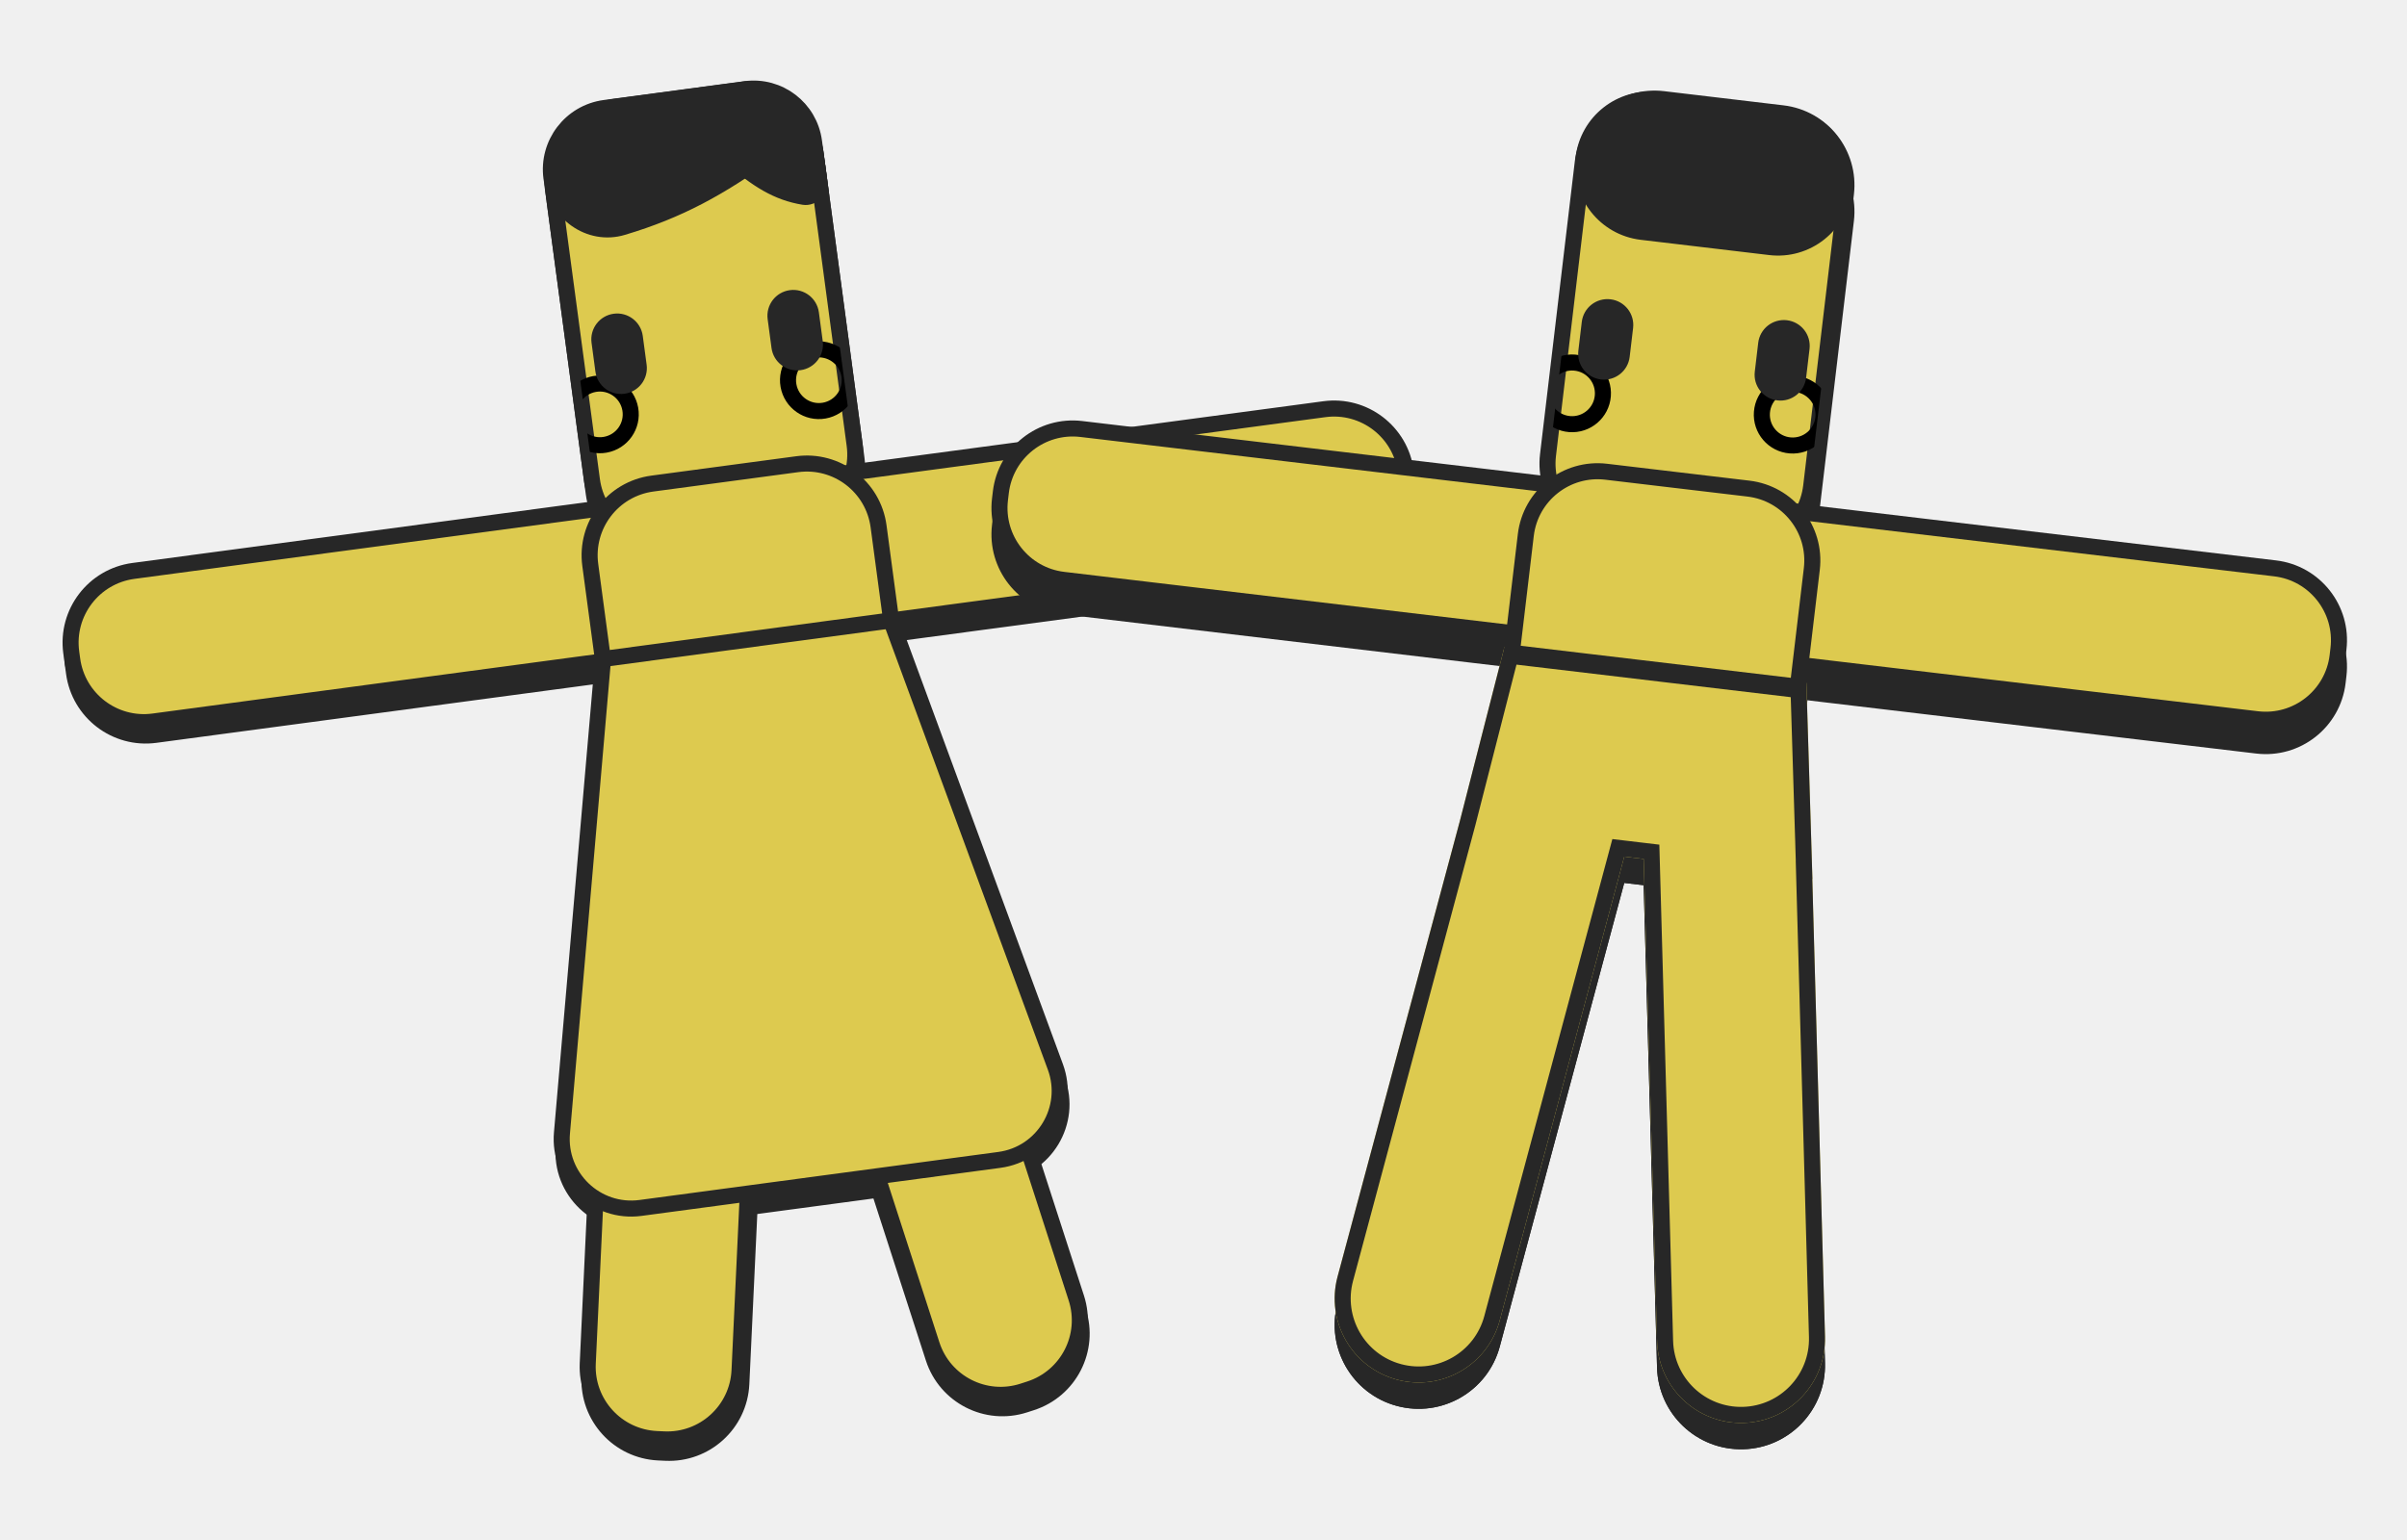
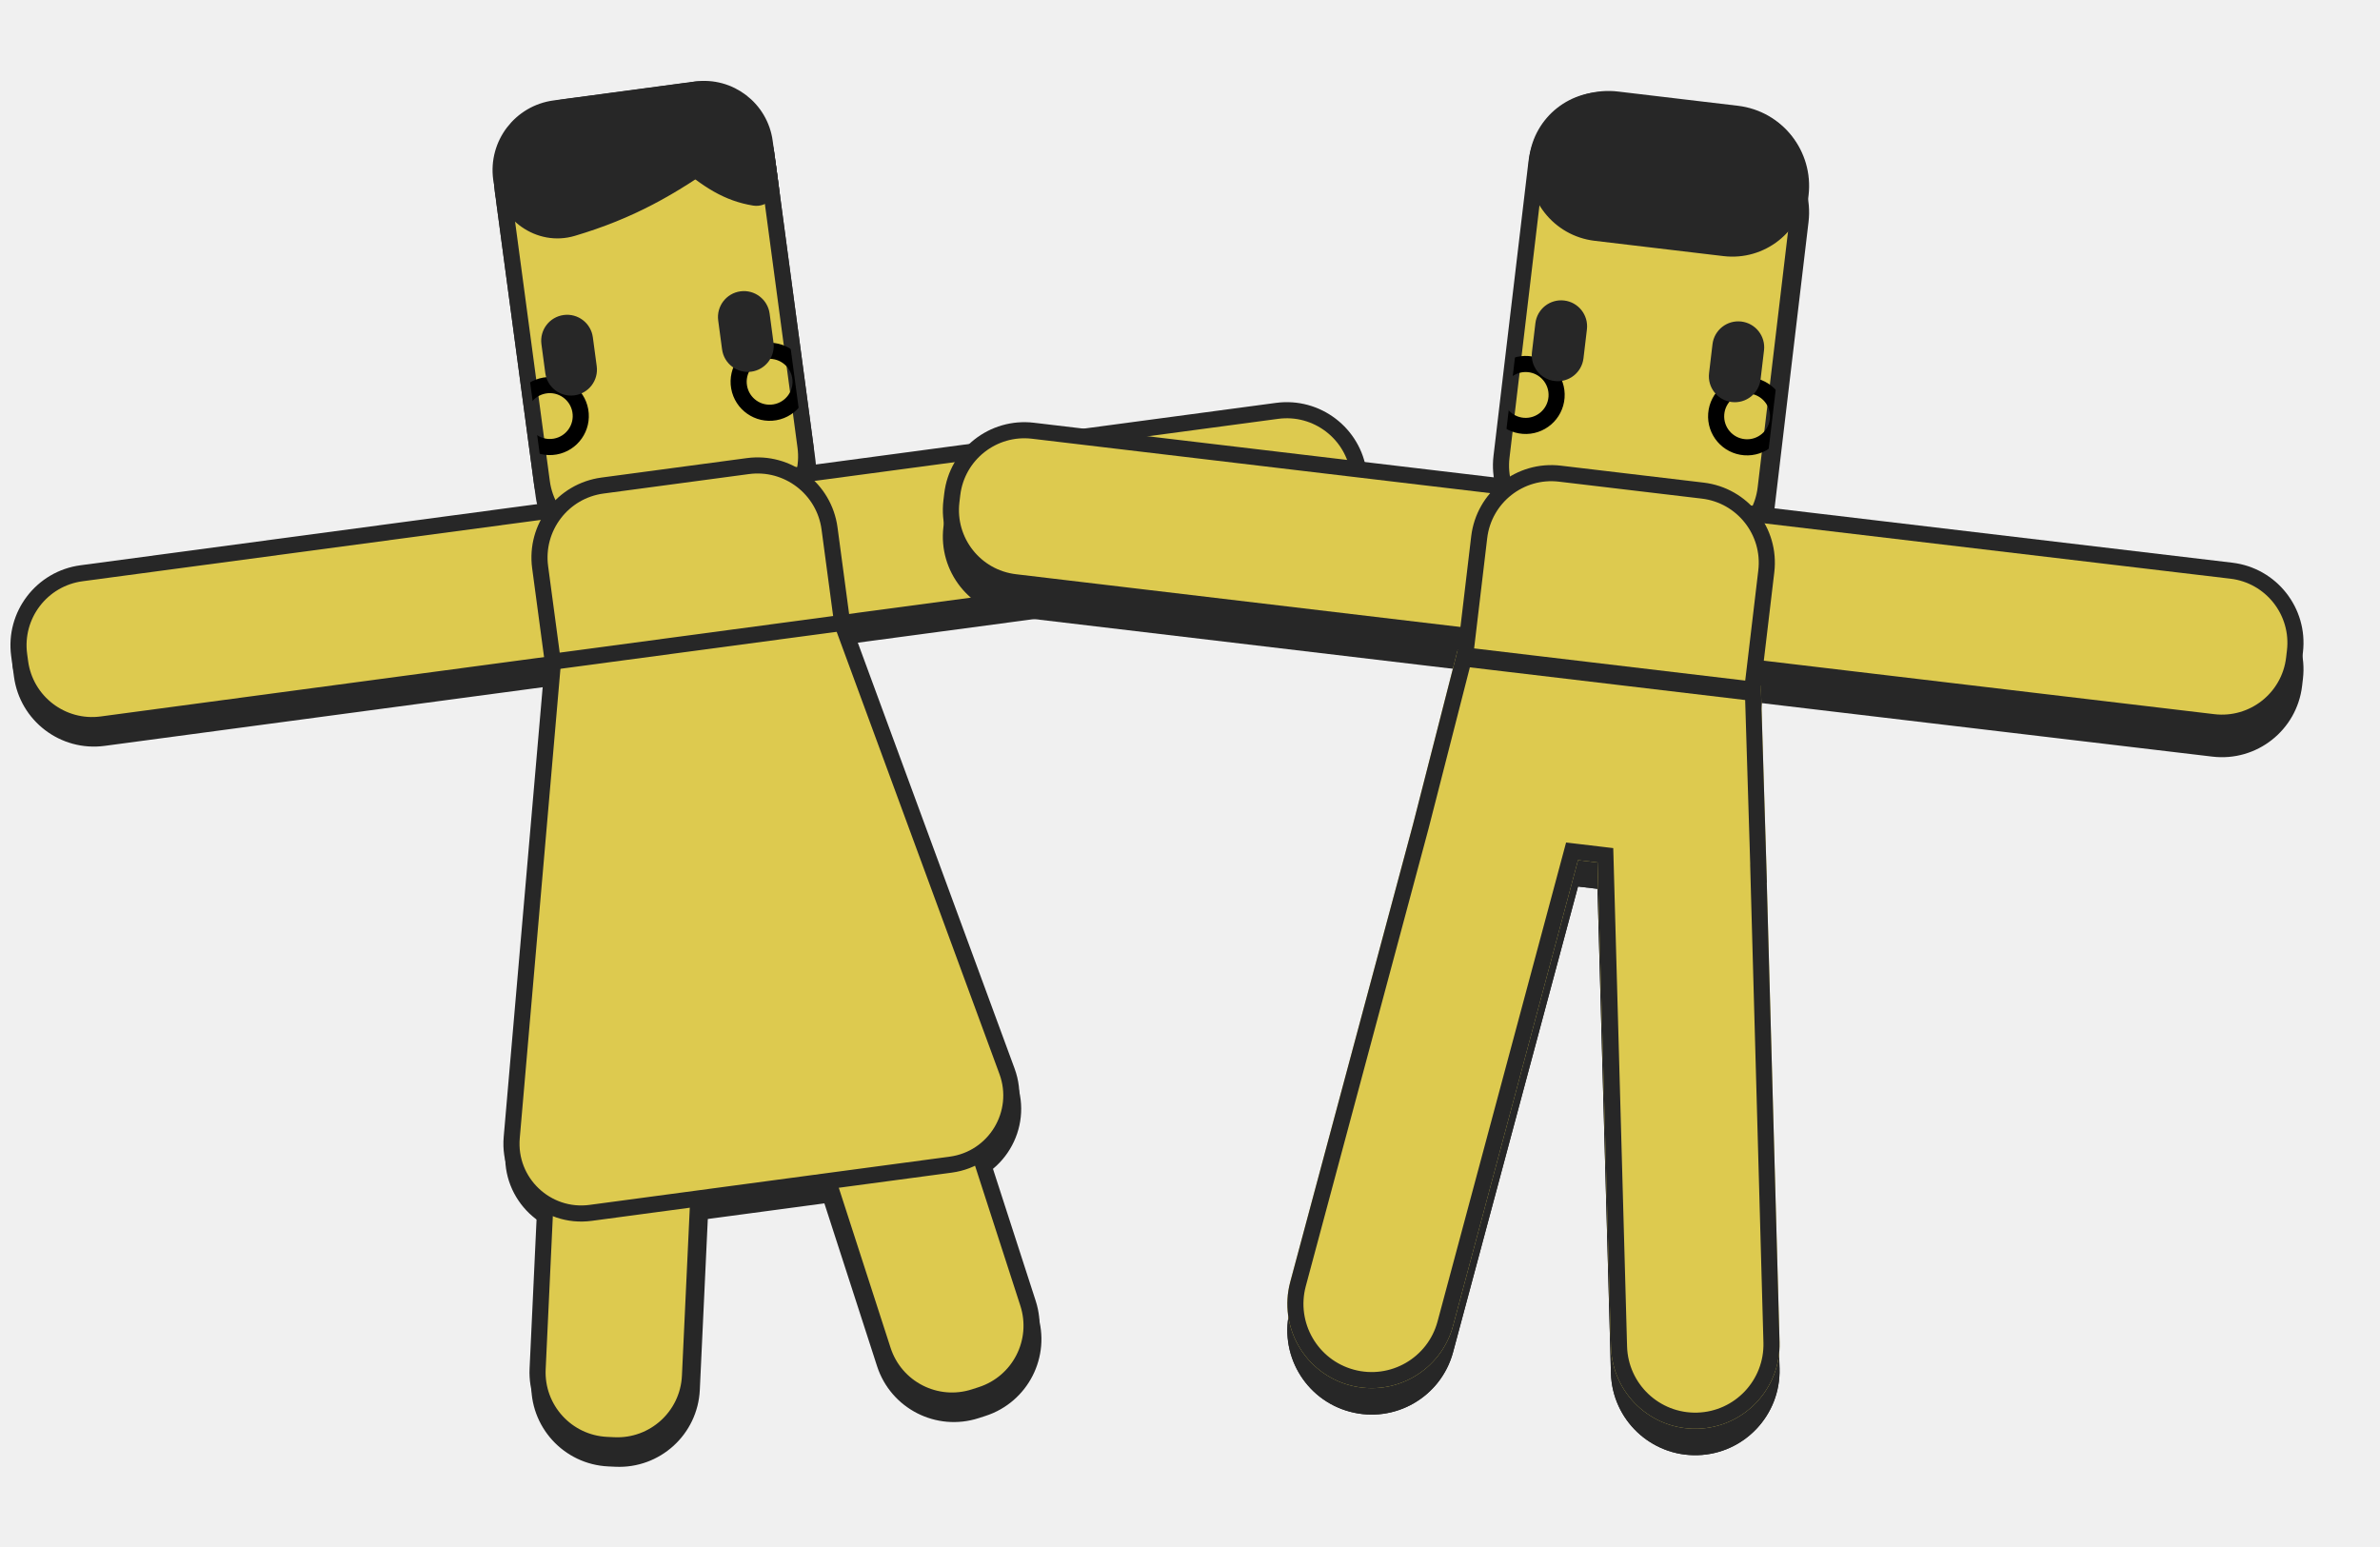
- <svg xmlns="http://www.w3.org/2000/svg" width="150" height="96" viewBox="0 0 150 96" fill="none">
+ <svg xmlns="http://www.w3.org/2000/svg" width="147.76" height="96" viewBox="3.25 0 147.76 96" fill="none">
  <g id="Group 196">
    <g id="Group 194">
      <rect id="Rectangle 142" x="33.967" y="8.089" width="16.516" height="27.388" rx="4.511" transform="rotate(-7.62709 33.9672 8.08937)" fill="#272727" stroke="#272727" />
      <g id="Mask group">
        <mask id="mask0_96_142" style="mask-type:alpha" maskUnits="userSpaceOnUse" x="34" y="7" width="20" height="28">
          <rect id="Rectangle 153" x="34.13" y="8.548" width="16.311" height="26.435" rx="5.011" transform="rotate(-7.62709 34.1304 8.54785)" fill="#272727" />
        </mask>
        <g mask="url(#mask0_96_142)">
          <g id="blush">
            <circle id="blush-L" cx="37.497" cy="26.666" r="2.423" transform="rotate(-9.98453 37.4967 26.6663)" fill="#272727" />
            <circle id="blush-R" cx="51.144" cy="24.538" r="2.423" transform="rotate(-9.98453 51.1437 24.5384)" fill="#272727" />
          </g>
        </g>
      </g>
      <rect id="Rectangle 149" x="37.324" y="21.034" width="2.221" height="4.033" rx="1.111" transform="rotate(-7.62709 37.3241 21.0337)" fill="#272727" stroke="#272727" />
      <rect id="Rectangle 150" x="48.299" y="19.564" width="2.221" height="4.033" rx="1.111" transform="rotate(-7.62709 48.2992 19.564)" fill="#272727" stroke="#272727" />
      <path id="Rectangle 144" d="M82.647 26.341C85.117 26.01 87.387 27.744 87.718 30.213L87.777 30.656C88.108 33.126 86.374 35.396 83.904 35.727L53.448 39.805L52.191 30.419L82.647 26.341Z" fill="#272727" stroke="#272727" />
      <rect id="Rectangle 147" x="47.634" y="55.572" width="35.24" height="9.469" rx="4.511" transform="rotate(92.6783 47.6339 55.5718)" fill="#272727" stroke="#272727" />
      <rect id="Rectangle 148" x="0.63" y="0.322" width="35.24" height="9.469" rx="4.511" transform="matrix(0.307896 0.95142 0.95142 -0.307896 48.2156 54.9272)" fill="#272727" stroke="#272727" />
      <path id="Rectangle 145" d="M8.424 36.425L38.882 32.347L40.139 41.733L9.681 45.811C7.212 46.142 4.942 44.407 4.612 41.938L4.552 41.495C4.222 39.026 5.955 36.756 8.424 36.425Z" fill="#272727" stroke="#272727" />
      <path id="Rectangle 146" d="M55.492 39.118L65.881 67.342C66.84 69.948 65.138 72.771 62.386 73.14L40.03 76.134C37.278 76.502 34.892 74.226 35.132 71.46L37.729 41.497L55.492 39.118Z" fill="#272727" stroke="#272727" />
      <path id="Rectangle 143" d="M40.769 30.98L49.793 29.771C52.262 29.441 54.533 31.174 54.864 33.644L55.649 39.509L37.682 41.915L36.897 36.05C36.566 33.58 38.3 31.311 40.769 30.98Z" fill="#272727" stroke="#272727" />
      <path id="Rectangle 151" d="M37.797 7.565L46.412 6.412C47.618 6.25 48.726 7.097 48.887 8.302C48.993 9.094 48.664 9.878 48.026 10.338C45.002 12.515 42.451 13.944 38.911 14.997C36.853 15.609 34.774 14.121 34.478 11.911C34.194 9.794 35.681 7.849 37.797 7.565Z" fill="#272727" stroke="#272727" />
      <path id="Rectangle 152" d="M46.568 6.39C45.448 6.54 44.662 7.569 44.811 8.689L44.869 9.122C44.946 9.693 45.215 10.217 45.635 10.588C47.297 12.055 48.574 12.84 50.201 13.105C50.729 13.192 51.246 12.7 51.155 12.017L50.838 9.652C50.559 7.572 48.648 6.112 46.568 6.39Z" fill="#272727" stroke="#272727" />
      <g id="Group 117">
        <rect id="Rectangle 142_2" x="33.853" y="7.254" width="16.516" height="27.388" rx="4.511" transform="rotate(-7.62709 33.853 7.25441)" fill="#DDCA4F" stroke="#272727" />
        <g id="Mask group_2">
          <mask id="mask1_96_142" style="mask-type:alpha" maskUnits="userSpaceOnUse" x="34" y="6" width="20" height="28">
            <rect id="Rectangle 153_2" x="34.017" y="7.713" width="16.311" height="26.435" rx="5.011" transform="rotate(-7.62709 34.0171 7.71289)" fill="#F0F2A1" />
          </mask>
          <g mask="url(#mask1_96_142)">
            <g id="blush_2">
              <circle id="blush-L_2" cx="37.384" cy="25.831" r="1.923" transform="rotate(-9.98453 37.3839 25.8313)" stroke="black" />
              <circle id="blush-R_2" cx="51.031" cy="23.702" r="1.923" transform="rotate(-9.98453 51.0309 23.7024)" stroke="black" />
            </g>
          </g>
        </g>
        <rect id="Rectangle 149_2" x="37.212" y="20.2" width="2.221" height="4.033" rx="1.111" transform="rotate(-7.62709 37.2118 20.1997)" fill="#272727" stroke="#272727" />
        <rect id="Rectangle 150_2" x="48.187" y="18.73" width="2.221" height="4.033" rx="1.111" transform="rotate(-7.62709 48.1874 18.73)" fill="#272727" stroke="#272727" />
        <path id="Rectangle 144_2" d="M82.535 25.508C85.004 25.177 87.274 26.911 87.605 29.38L87.665 29.823C87.995 32.293 86.261 34.563 83.792 34.894L53.335 38.972L52.078 29.586L82.535 25.508Z" fill="#DDCA4F" stroke="#272727" />
        <rect id="Rectangle 147_2" x="47.523" y="54.737" width="35.24" height="9.469" rx="4.511" transform="rotate(92.6783 47.5226 54.7368)" fill="#DDCA4F" stroke="#272727" />
        <rect id="Rectangle 148_2" x="0.63" y="0.322" width="35.24" height="9.469" rx="4.511" transform="matrix(0.307896 0.95142 0.95142 -0.307896 48.1028 54.0923)" fill="#DDCA4F" stroke="#272727" />
        <path id="Rectangle 145_2" d="M8.312 35.59L38.769 31.512L40.026 40.898L9.568 44.976C7.099 45.307 4.829 43.572 4.499 41.103L4.439 40.66C4.109 38.191 5.842 35.921 8.312 35.59Z" fill="#DDCA4F" stroke="#272727" />
        <path id="Rectangle 146_2" d="M55.38 38.285L65.769 66.508C66.728 69.114 65.026 71.938 62.274 72.306L39.918 75.3C37.166 75.669 34.78 73.392 35.02 70.626L37.617 40.663L55.38 38.285Z" fill="#DDCA4F" stroke="#272727" />
        <path id="Rectangle 143_2" d="M40.656 30.145L49.68 28.937C52.15 28.606 54.42 30.339 54.751 32.809L55.536 38.674L37.57 41.08L36.784 35.215C36.454 32.745 38.187 30.476 40.656 30.145Z" fill="#DDCA4F" stroke="#272727" />
        <path id="Rectangle 151_2" d="M37.683 6.731L46.298 5.578C47.504 5.416 48.612 6.263 48.773 7.468C48.88 8.26 48.551 9.044 47.912 9.504C44.888 11.681 42.337 13.11 38.797 14.163C36.739 14.775 34.66 13.287 34.364 11.077C34.081 8.96 35.567 7.015 37.683 6.731Z" fill="#272727" stroke="#272727" />
        <path id="Rectangle 152_2" d="M46.456 5.556C45.337 5.705 44.55 6.734 44.7 7.854L44.758 8.287C44.834 8.858 45.103 9.382 45.523 9.754C47.185 11.22 48.462 12.005 50.089 12.27C50.617 12.357 51.135 11.865 51.043 11.182L50.727 8.817C50.448 6.738 48.536 5.277 46.456 5.556Z" fill="#272727" stroke="#272727" />
      </g>
    </g>
    <g id="Group 120">
      <rect id="Rectangle 142_3" x="98.993" y="7.072" width="16.911" height="27.783" rx="4.709" transform="rotate(6.77038 98.9927 7.07225)" fill="#272727" stroke="#272727" stroke-width="0.605" />
      <rect id="Rectangle 151_3" x="99.001" y="7.174" width="16.732" height="8.668" rx="4.334" transform="rotate(6.77038 99.001 7.17382)" fill="#272727" stroke="#272727" stroke-width="0.605" />
      <g id="Mask group_3">
        <mask id="mask2_96_142" style="mask-type:alpha" maskUnits="userSpaceOnUse" x="96" y="8" width="19" height="28">
          <rect id="Rectangle 153_3" x="99.211" y="7.777" width="16.311" height="26.435" rx="5.011" transform="rotate(6.77038 99.2114 7.77734)" fill="#272727" />
        </mask>
        <g mask="url(#mask2_96_142)">
          <g id="blush_3">
            <circle id="blush-L_3" cx="97.967" cy="26.163" r="2.423" transform="rotate(4.41294 97.9666 26.1627)" fill="#272727" />
            <circle id="blush-R_3" cx="111.714" cy="27.494" r="2.423" transform="rotate(4.41294 111.714 27.4937)" fill="#272727" />
          </g>
        </g>
      </g>
      <rect id="Rectangle 149_3" x="99.027" y="20.445" width="2.617" height="4.429" rx="1.308" transform="rotate(6.77038 99.0273 20.4453)" fill="#272727" stroke="#272727" stroke-width="0.605" />
      <rect id="Rectangle 150_3" x="110.023" y="21.751" width="2.617" height="4.429" rx="1.308" transform="rotate(6.77038 110.023 21.751)" fill="#272727" stroke="#272727" stroke-width="0.605" />
      <path id="Rectangle 144_3" d="M141.804 36.879C144.386 37.185 146.232 39.527 145.925 42.109L145.873 42.553C145.566 45.136 143.224 46.981 140.641 46.674L109.931 43.028L111.094 33.233L141.804 36.879Z" fill="#272727" stroke="#272727" stroke-width="0.605" />
      <g id="Union">
        <mask id="path-37-inside-1_96_142" fill="white">
          <path d="M112.945 56.431L112.938 56.431L113.73 84.966C113.81 87.856 111.532 90.263 108.642 90.343C105.752 90.423 103.344 88.146 103.264 85.256L102.43 55.183L101.22 55.039L93.463 83.945C92.714 86.737 89.843 88.392 87.051 87.643C84.259 86.894 82.603 84.023 83.353 81.231L90.934 52.974L93.752 41.972L112.57 44.206L112.945 56.431Z" />
        </mask>
        <path d="M112.945 56.431L112.938 56.431L113.73 84.966C113.81 87.856 111.532 90.263 108.642 90.343C105.752 90.423 103.344 88.146 103.264 85.256L102.43 55.183L101.22 55.039L93.463 83.945C92.714 86.737 89.843 88.392 87.051 87.643C84.259 86.894 82.603 84.023 83.353 81.231L90.934 52.974L93.752 41.972L112.57 44.206L112.945 56.431Z" fill="#272727" />
        <path d="M112.945 56.431L112.874 57.032L113.572 57.115L113.55 56.413L112.945 56.431ZM112.938 56.431L113.009 55.83L112.314 55.748L112.333 56.447L112.938 56.431ZM113.73 84.966L114.334 84.949L114.334 84.949L113.73 84.966ZM108.642 90.343L108.659 90.948L108.659 90.948L108.642 90.343ZM103.264 85.256L102.659 85.273L102.659 85.273L103.264 85.256ZM102.43 55.183L103.035 55.166L103.02 54.644L102.502 54.583L102.43 55.183ZM101.22 55.039L101.291 54.439L100.772 54.377L100.636 54.883L101.22 55.039ZM93.463 83.945L94.048 84.102L94.048 84.102L93.463 83.945ZM87.051 87.643L86.894 88.227L86.894 88.227L87.051 87.643ZM83.353 81.231L83.937 81.388L83.937 81.388L83.353 81.231ZM90.934 52.974L91.518 53.13L91.52 53.124L90.934 52.974ZM93.752 41.972L93.824 41.372L93.298 41.309L93.167 41.822L93.752 41.972ZM112.57 44.206L113.174 44.188L113.158 43.667L112.641 43.606L112.57 44.206ZM112.945 56.431L113.017 55.831L113.009 55.83L112.938 56.431L112.866 57.031L112.874 57.032L112.945 56.431ZM112.938 56.431L112.333 56.447L113.125 84.983L113.73 84.966L114.334 84.949L113.542 56.414L112.938 56.431ZM113.73 84.966L113.125 84.983C113.196 87.539 111.181 89.668 108.625 89.739L108.642 90.343L108.659 90.948C111.883 90.858 114.423 88.173 114.334 84.949L113.73 84.966ZM108.642 90.343L108.625 89.739C106.069 89.81 103.939 87.795 103.869 85.239L103.264 85.256L102.659 85.273C102.749 88.496 105.435 91.037 108.659 90.948L108.642 90.343ZM103.264 85.256L103.869 85.239L103.035 55.166L102.43 55.183L101.826 55.2L102.659 85.273L103.264 85.256ZM102.43 55.183L102.502 54.583L101.291 54.439L101.22 55.039L101.149 55.64L102.359 55.784L102.43 55.183ZM101.22 55.039L100.636 54.883L92.879 83.788L93.463 83.945L94.048 84.102L101.804 55.196L101.22 55.039ZM93.463 83.945L92.879 83.788C92.217 86.257 89.677 87.722 87.208 87.059L87.051 87.643L86.894 88.227C90.009 89.063 93.212 87.216 94.048 84.102L93.463 83.945ZM87.051 87.643L87.208 87.059C84.738 86.397 83.274 83.857 83.937 81.388L83.353 81.231L82.769 81.074C81.933 84.189 83.78 87.391 86.894 88.227L87.051 87.643ZM83.353 81.231L83.937 81.388L91.518 53.13L90.934 52.974L90.35 52.817L82.768 81.074L83.353 81.231ZM90.934 52.974L91.52 53.124L94.338 42.122L93.752 41.972L93.167 41.822L90.348 52.824L90.934 52.974ZM93.752 41.972L93.681 42.573L112.498 44.807L112.57 44.206L112.641 43.606L93.824 41.372L93.752 41.972ZM112.57 44.206L111.965 44.225L112.341 56.45L112.945 56.431L113.55 56.413L113.174 44.188L112.57 44.206Z" fill="#272727" mask="url(#path-37-inside-1_96_142)" />
      </g>
      <path id="Rectangle 145_3" d="M67.404 28.19L98.115 31.836L96.952 41.632L66.241 37.986C63.659 37.679 61.815 35.337 62.121 32.755L62.174 32.31C62.48 29.728 64.822 27.884 67.404 28.19Z" fill="#272727" stroke="#272727" stroke-width="0.605" />
      <path id="Rectangle 143_3" d="M100.119 30.854L108.985 31.907C111.567 32.213 113.412 34.555 113.106 37.137L112.211 44.673L93.994 42.51L94.889 34.974C95.196 32.392 97.537 30.548 100.119 30.854Z" fill="#272727" stroke="#272727" stroke-width="0.605" />
    </g>
    <g id="Group 195">
      <g id="Group 118">
        <rect id="Rectangle 142_4" x="99.166" y="5.648" width="16.516" height="27.388" rx="4.511" transform="rotate(6.77038 99.1661 5.64823)" fill="#DDCA4F" stroke="#272727" />
        <rect id="Rectangle 151_4" x="99.174" y="5.75" width="16.337" height="8.273" rx="4.137" transform="rotate(6.77038 99.1739 5.74979)" fill="#272727" stroke="#272727" />
        <g id="Mask group_4">
          <mask id="mask3_96_142" style="mask-type:alpha" maskUnits="userSpaceOnUse" x="96" y="6" width="19" height="28">
            <rect id="Rectangle 153_4" x="99.212" y="6.134" width="16.311" height="26.435" rx="5.011" transform="rotate(6.77038 99.2119 6.13379)" fill="#F0F2A1" />
          </mask>
          <g mask="url(#mask3_96_142)">
            <g id="blush_4">
              <circle id="blush-L_4" cx="97.969" cy="24.52" r="1.923" transform="rotate(4.41294 97.969 24.5201)" stroke="black" />
              <circle id="blush-R_4" cx="111.717" cy="25.849" r="1.923" transform="rotate(4.41294 111.717 25.8492)" stroke="black" />
            </g>
          </g>
        </g>
        <rect id="Rectangle 149_4" x="99.201" y="19.023" width="2.221" height="4.033" rx="1.111" transform="rotate(6.77038 99.2012 19.0232)" fill="#272727" stroke="#272727" />
        <rect id="Rectangle 150_4" x="110.196" y="20.328" width="2.221" height="4.033" rx="1.111" transform="rotate(6.77038 110.196 20.3279)" fill="#272727" stroke="#272727" />
        <path id="Rectangle 144_4" d="M141.781 35.431C144.255 35.725 146.023 37.968 145.729 40.442L145.677 40.886C145.383 43.36 143.138 45.128 140.665 44.835L110.15 41.212L111.267 31.808L141.781 35.431Z" fill="#DDCA4F" stroke="#272727" />
        <g id="Union_2">
          <mask id="path-49-inside-2_96_142" fill="white">
            <path d="M112.867 52.213C112.868 52.236 112.869 52.26 112.87 52.284L112.882 52.714L112.946 54.793L112.939 54.792L113.731 83.323C113.811 86.212 111.534 88.621 108.644 88.701C105.754 88.781 103.346 86.503 103.266 83.614L102.432 53.545L101.221 53.401L93.464 82.304C92.715 85.096 89.844 86.752 87.052 86.003C84.26 85.254 82.604 82.383 83.353 79.59L90.971 51.199L93.753 40.335L112.57 42.569L112.867 52.213Z" />
          </mask>
          <path d="M112.867 52.213C112.868 52.236 112.869 52.26 112.87 52.284L112.882 52.714L112.946 54.793L112.939 54.792L113.731 83.323C113.811 86.212 111.534 88.621 108.644 88.701C105.754 88.781 103.346 86.503 103.266 83.614L102.432 53.545L101.221 53.401L93.464 82.304C92.715 85.096 89.844 86.752 87.052 86.003C84.26 85.254 82.604 82.383 83.353 79.59L90.971 51.199L93.753 40.335L112.57 42.569L112.867 52.213Z" fill="#DDCA4F" />
          <path d="M112.867 52.213L111.867 52.244L111.868 52.254L112.867 52.213ZM112.87 52.284L113.87 52.257L113.87 52.256L112.87 52.284ZM112.882 52.714L111.882 52.742L111.882 52.745L112.882 52.714ZM112.946 54.793L112.828 55.786L113.981 55.923L113.945 54.762L112.946 54.793ZM112.939 54.792L113.057 53.799L111.907 53.663L111.939 54.82L112.939 54.792ZM113.731 83.323L112.731 83.35L112.731 83.35L113.731 83.323ZM108.644 88.701L108.672 89.701L108.672 89.701L108.644 88.701ZM103.266 83.614L102.266 83.641L102.266 83.641L103.266 83.614ZM102.432 53.545L103.431 53.517L103.407 52.654L102.55 52.552L102.432 53.545ZM101.221 53.401L101.338 52.408L100.479 52.306L100.255 53.142L101.221 53.401ZM93.464 82.304L94.43 82.564L94.43 82.564L93.464 82.304ZM87.052 86.003L86.793 86.969L86.793 86.969L87.052 86.003ZM83.353 79.59L84.319 79.85L84.319 79.85L83.353 79.59ZM90.971 51.199L91.937 51.458L91.94 51.447L90.971 51.199ZM93.753 40.335L93.871 39.342L93.001 39.238L92.784 40.087L93.753 40.335ZM112.57 42.569L113.569 42.538L113.543 41.677L112.688 41.576L112.57 42.569ZM112.867 52.213L111.868 52.254C111.868 52.265 111.868 52.275 111.869 52.282C111.869 52.289 111.87 52.298 111.87 52.302C111.87 52.313 111.87 52.314 111.87 52.312L112.87 52.284L113.87 52.256C113.869 52.231 113.868 52.208 113.867 52.195C113.866 52.179 113.866 52.176 113.866 52.172L112.867 52.213ZM112.87 52.284L111.87 52.312L111.882 52.742L112.882 52.714L113.881 52.687L113.87 52.257L112.87 52.284ZM112.882 52.714L111.882 52.745L111.946 54.824L112.946 54.793L113.945 54.762L113.881 52.684L112.882 52.714ZM112.946 54.793L113.064 53.8L113.057 53.799L112.939 54.792L112.821 55.785L112.828 55.786L112.946 54.793ZM112.939 54.792L111.939 54.82L112.731 83.35L113.731 83.323L114.73 83.295L113.939 54.764L112.939 54.792ZM113.731 83.323L112.731 83.35C112.796 85.688 110.954 87.636 108.616 87.701L108.644 88.701L108.672 89.701C112.114 89.605 114.826 86.737 114.73 83.295L113.731 83.323ZM108.644 88.701L108.616 87.701C106.278 87.766 104.33 85.924 104.265 83.586L103.266 83.614L102.266 83.641C102.362 87.083 105.23 89.796 108.672 89.701L108.644 88.701ZM103.266 83.614L104.265 83.586L103.431 53.517L102.432 53.545L101.432 53.572L102.266 83.641L103.266 83.614ZM102.432 53.545L102.55 52.552L101.338 52.408L101.221 53.401L101.103 54.394L102.314 54.538L102.432 53.545ZM101.221 53.401L100.255 53.142L92.498 82.045L93.464 82.304L94.43 82.564L102.186 53.66L101.221 53.401ZM93.464 82.304L92.498 82.045C91.892 84.304 89.57 85.643 87.311 85.037L87.052 86.003L86.793 86.969C90.118 87.861 93.537 85.889 94.43 82.564L93.464 82.304ZM87.052 86.003L87.311 85.037C85.052 84.431 83.713 82.109 84.319 79.85L83.353 79.59L82.387 79.331C81.495 82.657 83.467 86.076 86.793 86.969L87.052 86.003ZM83.353 79.59L84.319 79.85L91.937 51.458L90.971 51.199L90.005 50.94L82.387 79.331L83.353 79.59ZM90.971 51.199L91.94 51.447L94.722 40.583L93.753 40.335L92.784 40.087L90.002 50.951L90.971 51.199ZM93.753 40.335L93.635 41.328L112.452 43.562L112.57 42.569L112.688 41.576L93.871 39.342L93.753 40.335ZM112.57 42.569L111.57 42.599L111.867 52.244L112.867 52.213L113.866 52.182L113.569 42.538L112.57 42.569Z" fill="#272727" mask="url(#path-49-inside-2_96_142)" />
        </g>
        <path id="Rectangle 145_4" d="M67.381 26.742L97.896 30.365L96.78 39.769L66.265 36.146C63.791 35.852 62.024 33.608 62.317 31.134L62.37 30.69C62.664 28.216 64.907 26.449 67.381 26.742Z" fill="#DDCA4F" stroke="#272727" />
        <path id="Rectangle 143_4" d="M100.096 29.407L108.962 30.459C111.435 30.753 113.203 32.996 112.909 35.47L112.038 42.809L94.214 40.693L95.085 33.354C95.379 30.88 97.622 29.113 100.096 29.407Z" fill="#DDCA4F" stroke="#272727" />
      </g>
    </g>
  </g>
</svg>
